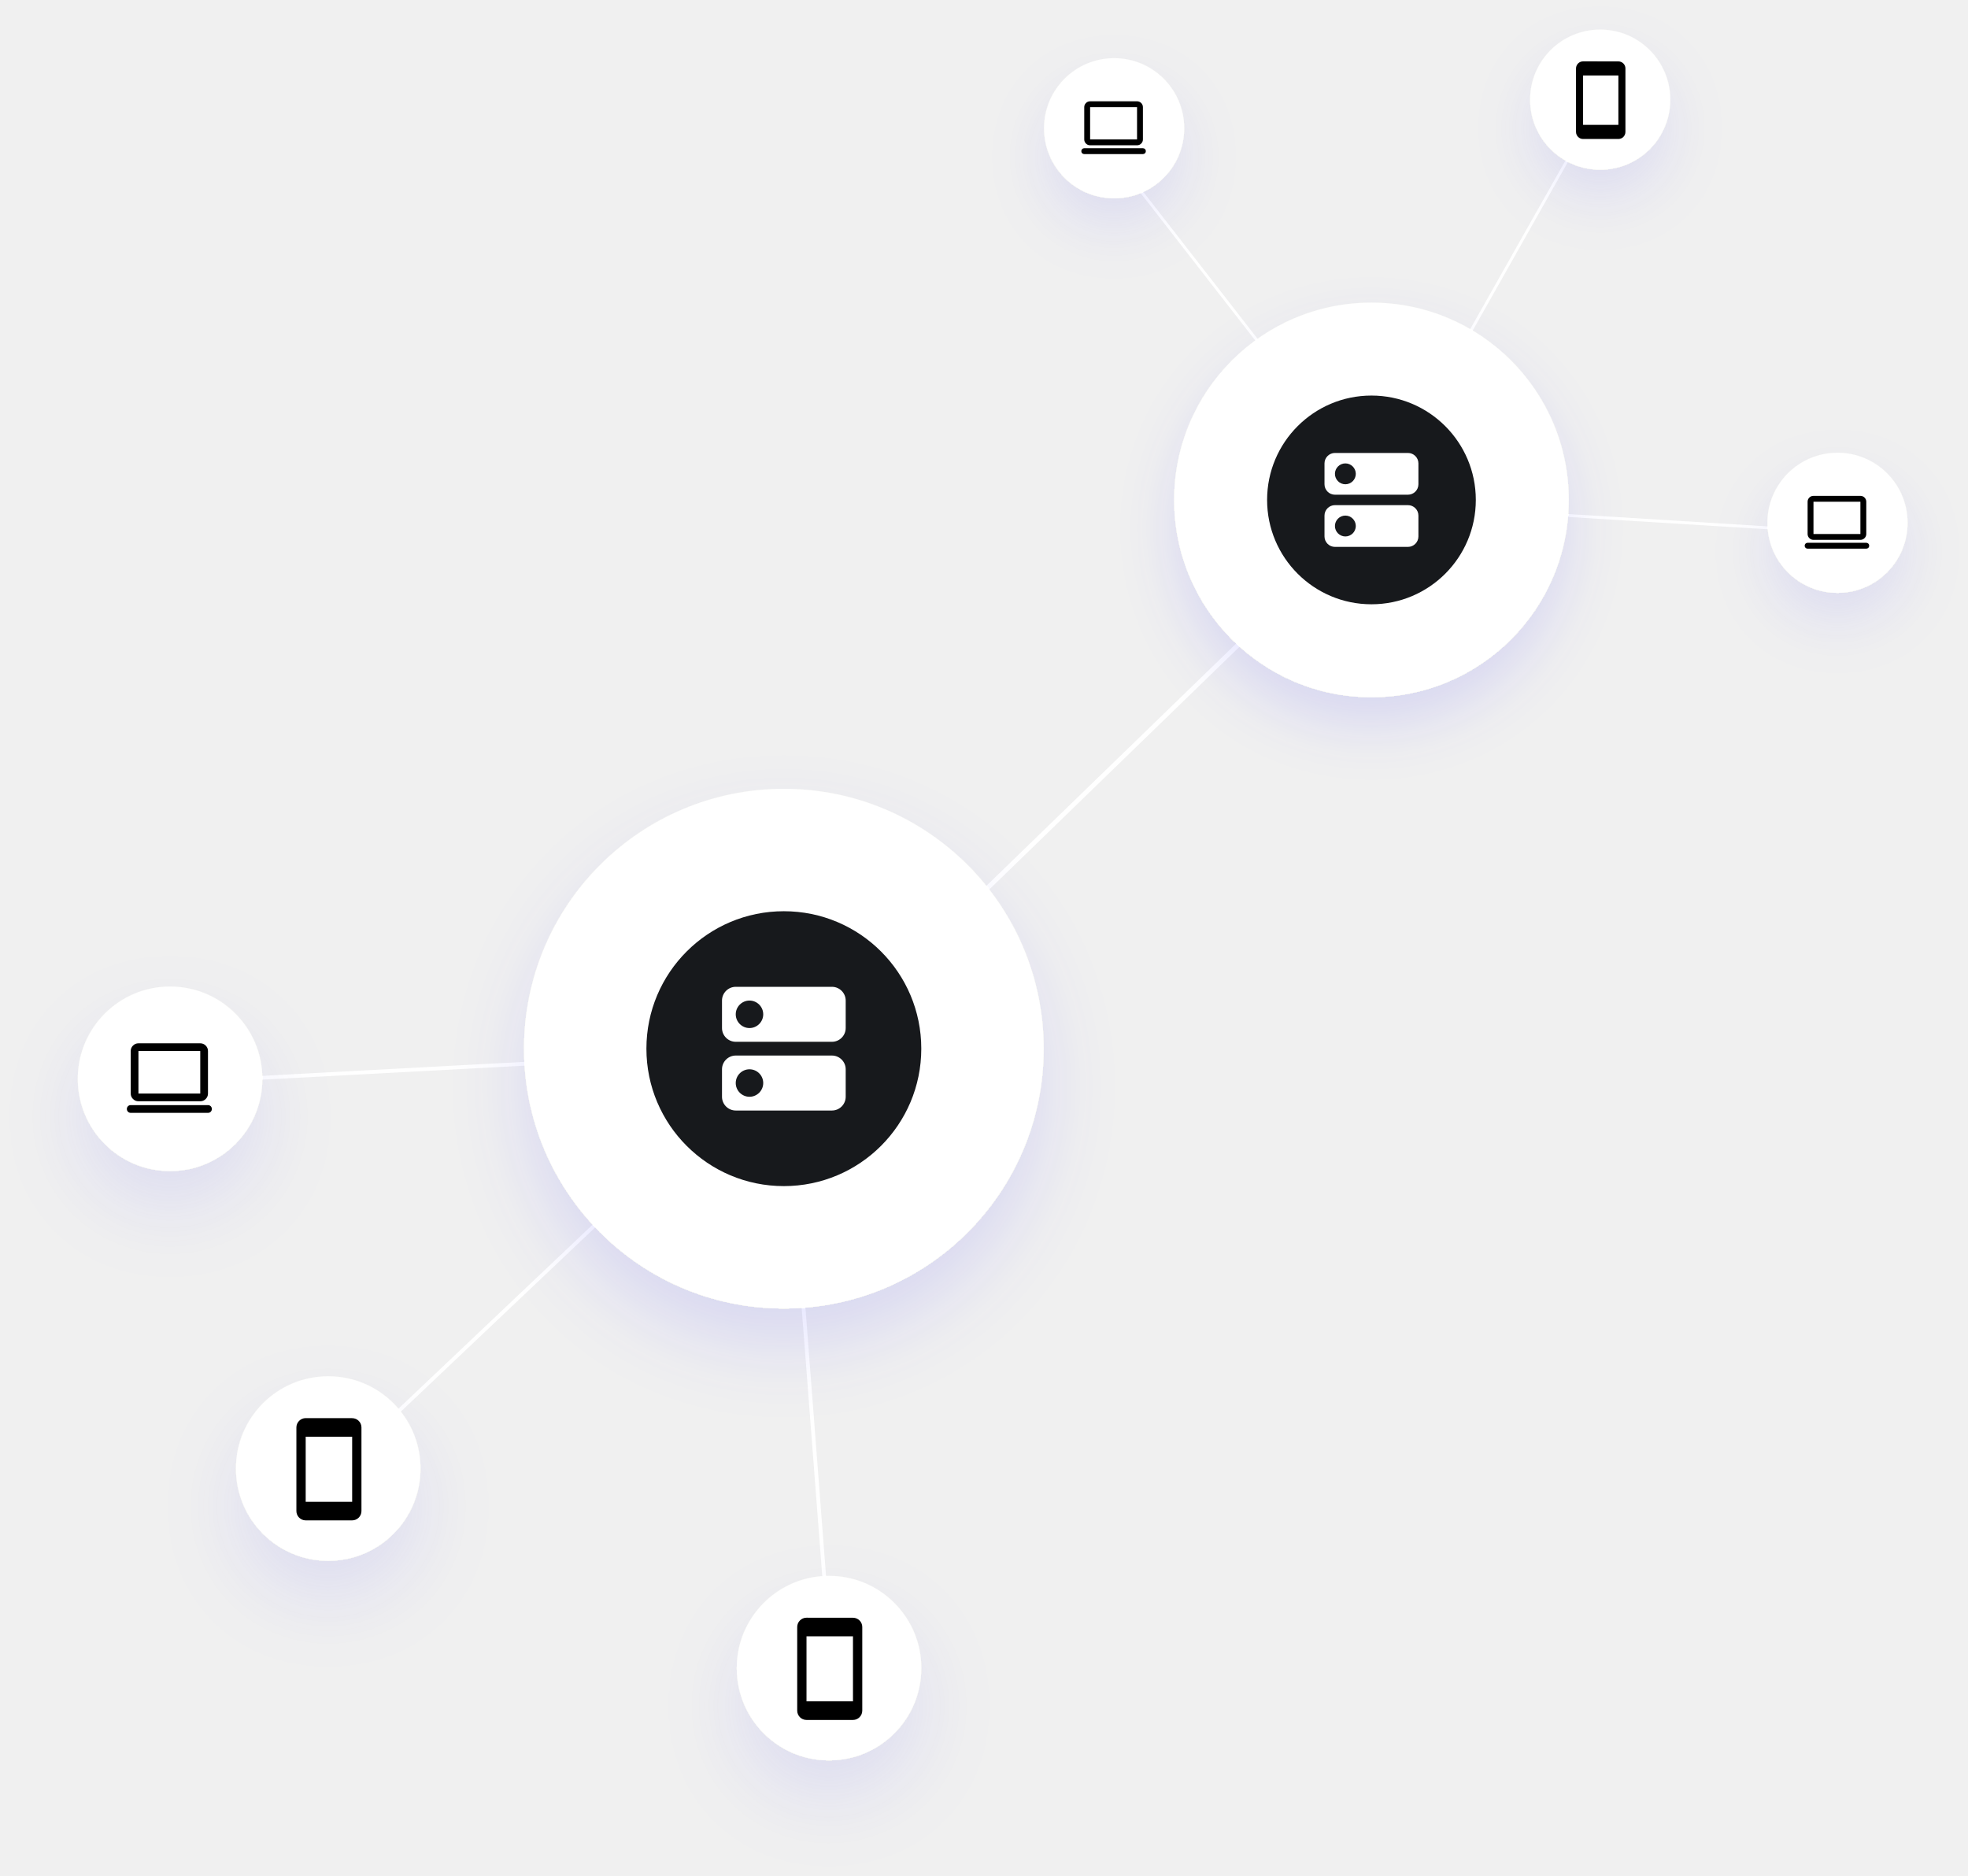
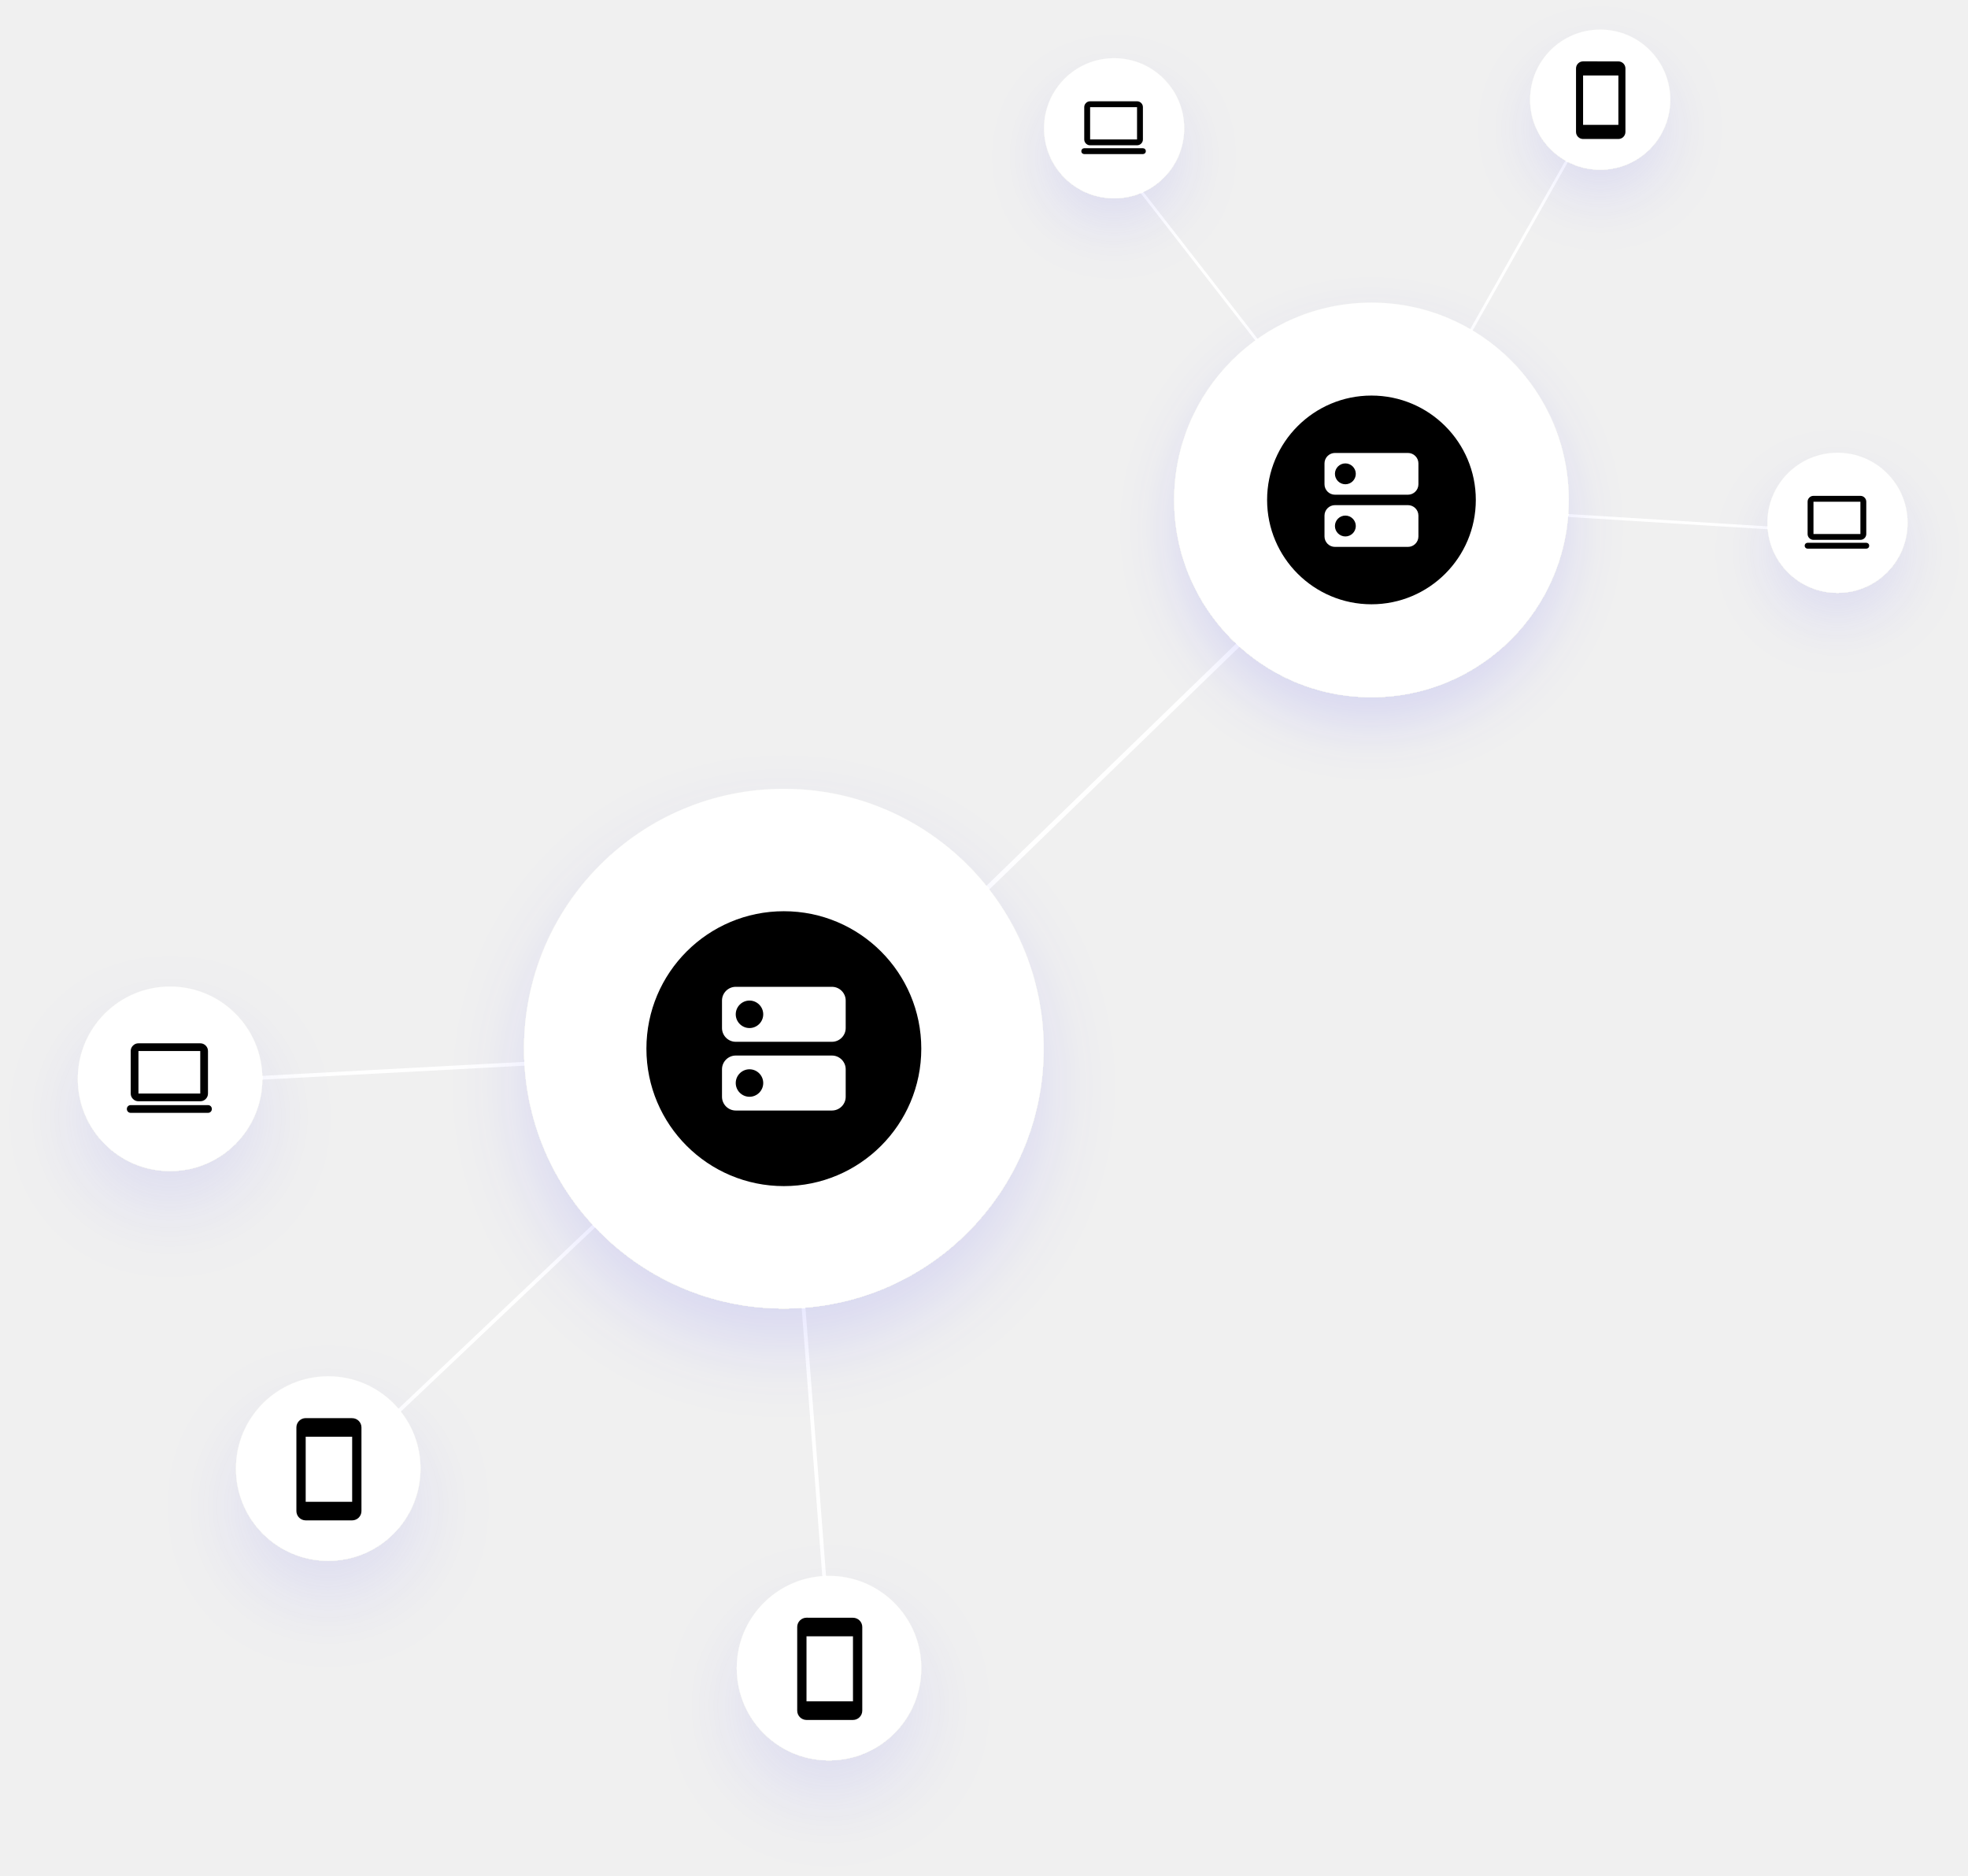
<svg xmlns="http://www.w3.org/2000/svg" width="340" height="324" viewBox="0 0 340 324" fill="none">
  <path d="M122.446 200.112L255.446 71.112" stroke="white" stroke-width="0.8" />
  <path d="M237.312 86.982L317.329 91.921" stroke="white" stroke-width="0.494" />
  <path d="M276.33 17.831L237.679 86.241" stroke="white" stroke-width="0.494" />
  <path d="M191.251 25.487L237.064 84.388" stroke="white" stroke-width="0.494" />
  <g filter="url(#filter0_d_929_15883)">
    <circle cx="317.453" cy="90.316" r="12.101" fill="white" />
  </g>
  <g clip-path="url(#clip0_929_15883)">
    <path d="M313.304 93.263C313.025 93.263 312.786 93.164 312.588 92.965C312.389 92.767 312.29 92.528 312.29 92.249V86.675C312.29 86.397 312.389 86.158 312.588 85.959C312.786 85.761 313.025 85.662 313.304 85.662H321.411C321.69 85.662 321.929 85.761 322.127 85.959C322.325 86.158 322.425 86.397 322.425 86.675V92.249C322.425 92.528 322.325 92.767 322.127 92.965C321.929 93.164 321.69 93.263 321.411 93.263H313.304ZM313.304 92.249H321.411V86.675H313.304V92.249ZM312.29 94.783C312.146 94.783 312.026 94.734 311.929 94.637C311.832 94.54 311.783 94.42 311.783 94.276C311.783 94.133 311.832 94.012 311.929 93.915C312.026 93.818 312.146 93.769 312.29 93.769H322.425C322.568 93.769 322.688 93.818 322.785 93.915C322.883 94.012 322.931 94.133 322.931 94.276C322.931 94.42 322.883 94.54 322.785 94.637C322.688 94.734 322.568 94.783 322.425 94.783H312.29ZM313.304 92.249V86.675V92.249Z" fill="black" />
  </g>
  <g filter="url(#filter1_d_929_15883)">
    <circle cx="192.482" cy="22.153" r="12.101" fill="white" />
  </g>
  <g clip-path="url(#clip1_929_15883)">
    <path d="M188.333 25.099C188.054 25.099 187.816 25 187.617 24.802C187.419 24.603 187.319 24.365 187.319 24.086V18.512C187.319 18.233 187.419 17.995 187.617 17.796C187.816 17.598 188.054 17.499 188.333 17.499H196.44C196.719 17.499 196.958 17.598 197.156 17.796C197.355 17.995 197.454 18.233 197.454 18.512V24.086C197.454 24.365 197.355 24.603 197.156 24.802C196.958 25 196.719 25.099 196.44 25.099H188.333ZM188.333 24.086H196.44V18.512H188.333V24.086ZM187.319 26.62C187.176 26.62 187.055 26.571 186.958 26.474C186.861 26.377 186.813 26.256 186.813 26.113C186.813 25.969 186.861 25.849 186.958 25.752C187.055 25.655 187.176 25.606 187.319 25.606H197.454C197.597 25.606 197.718 25.655 197.815 25.752C197.912 25.849 197.961 25.969 197.961 26.113C197.961 26.256 197.912 26.377 197.815 26.474C197.718 26.571 197.597 26.62 197.454 26.62H187.319ZM188.333 24.086V18.512V24.086Z" fill="black" />
  </g>
  <g filter="url(#filter2_d_929_15883)">
    <circle cx="276.456" cy="17.213" r="12.101" fill="white" />
  </g>
  <g clip-path="url(#clip2_929_15883)">
    <path d="M279.597 10.607L273.501 10.601C272.83 10.601 272.281 11.149 272.281 11.82V22.793C272.281 23.464 272.83 24.013 273.501 24.013H279.597C280.268 24.013 280.816 23.464 280.816 22.793V11.82C280.816 11.149 280.268 10.607 279.597 10.607ZM279.597 21.574H273.501V13.039H279.597V21.574Z" fill="black" />
  </g>
  <g filter="url(#filter3_d_929_15883)">
    <circle cx="236.939" cy="86.364" r="34.082" fill="white" />
  </g>
-   <circle cx="236.939" cy="86.364" r="18.029" fill="#17191C" />
+   <circle cx="236.939" cy="86.364" r="18.029" fill="#000000" />
  <g clip-path="url(#clip3_929_15883)">
    <path d="M243.249 87.266H230.629C229.637 87.266 228.826 88.077 228.826 89.069V92.674C228.826 93.666 229.637 94.477 230.629 94.477H243.249C244.24 94.477 245.052 93.666 245.052 92.674V89.069C245.052 88.077 244.24 87.266 243.249 87.266ZM232.432 92.674C231.44 92.674 230.629 91.863 230.629 90.871C230.629 89.88 231.44 89.069 232.432 89.069C233.423 89.069 234.234 89.88 234.234 90.871C234.234 91.863 233.423 92.674 232.432 92.674ZM243.249 78.251H230.629C229.637 78.251 228.826 79.063 228.826 80.054V83.66C228.826 84.652 229.637 85.463 230.629 85.463H243.249C244.24 85.463 245.052 84.652 245.052 83.66V80.054C245.052 79.063 244.24 78.251 243.249 78.251ZM232.432 83.66C231.44 83.66 230.629 82.849 230.629 81.857C230.629 80.865 231.44 80.054 232.432 80.054C233.423 80.054 234.234 80.865 234.234 81.857C234.234 82.849 233.423 83.66 232.432 83.66Z" fill="white" />
  </g>
  <path d="M29.712 187.017L136.399 181.325" stroke="white" stroke-width="0.651" />
  <path d="M57.194 254.835L134.77 181.325" stroke="white" stroke-width="0.651" />
  <path d="M143.718 289.638L135.586 183.764" stroke="white" stroke-width="0.651" />
  <g filter="url(#filter4_d_929_15883)">
    <circle cx="29.384" cy="186.367" r="15.938" fill="white" />
  </g>
  <g clip-path="url(#clip4_929_15883)">
    <path d="M23.919 190.248C23.552 190.248 23.238 190.117 22.977 189.856C22.715 189.594 22.584 189.28 22.584 188.913V181.572C22.584 181.205 22.715 180.89 22.977 180.629C23.238 180.368 23.552 180.237 23.919 180.237H34.597C34.964 180.237 35.279 180.368 35.54 180.629C35.801 180.89 35.932 181.205 35.932 181.572V188.913C35.932 189.28 35.801 189.594 35.54 189.856C35.279 190.117 34.964 190.248 34.597 190.248H23.919ZM23.919 188.913H34.597V181.572H23.919V188.913ZM22.584 192.25C22.395 192.25 22.237 192.186 22.109 192.058C21.981 191.93 21.917 191.772 21.917 191.582C21.917 191.393 21.981 191.235 22.109 191.107C22.237 190.979 22.395 190.915 22.584 190.915H35.932C36.121 190.915 36.279 190.979 36.407 191.107C36.535 191.235 36.599 191.393 36.599 191.582C36.599 191.772 36.535 191.93 36.407 192.058C36.279 192.186 36.121 192.25 35.932 192.25H22.584ZM23.919 188.913V181.572V188.913Z" fill="black" />
  </g>
  <g filter="url(#filter5_d_929_15883)">
    <circle cx="135.422" cy="181.162" r="44.886" fill="white" />
  </g>
-   <circle cx="135.421" cy="181.162" r="23.744" fill="#17191C" />
+   <circle cx="135.421" cy="181.162" r="23.744" fill="#000000" />
  <g clip-path="url(#clip5_929_15883)">
    <path d="M143.731 182.35H127.11C125.804 182.35 124.736 183.418 124.736 184.724V189.473C124.736 190.779 125.804 191.847 127.11 191.847H143.731C145.037 191.847 146.106 190.779 146.106 189.473V184.724C146.106 183.418 145.037 182.35 143.731 182.35ZM129.485 189.473C128.179 189.473 127.11 188.404 127.11 187.098C127.11 185.792 128.179 184.724 129.485 184.724C130.791 184.724 131.859 185.792 131.859 187.098C131.859 188.404 130.791 189.473 129.485 189.473ZM143.731 170.477H127.11C125.804 170.477 124.736 171.546 124.736 172.852V177.601C124.736 178.907 125.804 179.975 127.11 179.975H143.731C145.037 179.975 146.106 178.907 146.106 177.601V172.852C146.106 171.546 145.037 170.477 143.731 170.477ZM129.485 177.601C128.179 177.601 127.11 176.532 127.11 175.226C127.11 173.92 128.179 172.852 129.485 172.852C130.791 172.852 131.859 173.92 131.859 175.226C131.859 176.532 130.791 177.601 129.485 177.601Z" fill="white" />
  </g>
  <g filter="url(#filter6_d_929_15883)">
    <circle cx="56.705" cy="253.696" r="15.938" fill="white" />
  </g>
  <g clip-path="url(#clip6_929_15883)">
    <path d="M60.841 244.995L52.812 244.987C51.929 244.987 51.206 245.71 51.206 246.593V261.045C51.206 261.928 51.929 262.651 52.812 262.651H60.841C61.724 262.651 62.447 261.928 62.447 261.045V246.593C62.447 245.71 61.724 244.995 60.841 244.995ZM60.841 259.439H52.812V248.199H60.841V259.439Z" fill="black" />
  </g>
  <g filter="url(#filter7_d_929_15883)">
    <circle cx="143.227" cy="288.174" r="15.938" fill="white" />
  </g>
  <g clip-path="url(#clip7_929_15883)">
    <path d="M147.364 279.474L139.335 279.466C138.452 279.466 137.729 280.188 137.729 281.071V295.524C137.729 296.407 138.452 297.13 139.335 297.13H147.364C148.247 297.13 148.97 296.407 148.97 295.524V281.071C148.97 280.188 148.247 279.474 147.364 279.474ZM147.364 293.918H139.335V282.677H147.364V293.918Z" fill="black" />
  </g>
  <defs>
    <filter id="filter0_d_929_15883" x="295.473" y="73.275" width="43.96" height="43.96" filterUnits="userSpaceOnUse" color-interpolation-filters="sRGB">
      <feFlood flood-opacity="0" result="BackgroundImageFix" />
      <feColorMatrix in="SourceAlpha" type="matrix" values="0 0 0 0 0 0 0 0 0 0 0 0 0 0 0 0 0 0 127 0" result="hardAlpha" />
      <feOffset dy="4.939" />
      <feGaussianBlur stdDeviation="4.939" />
      <feComposite in2="hardAlpha" operator="out" />
      <feColorMatrix type="matrix" values="0 0 0 0 0.329 0 0 0 0 0.322 0 0 0 0 0.965 0 0 0 0.12 0" />
      <feBlend mode="normal" in2="BackgroundImageFix" result="effect1_dropShadow_929_15883" />
      <feBlend mode="normal" in="SourceGraphic" in2="effect1_dropShadow_929_15883" result="shape" />
    </filter>
    <filter id="filter1_d_929_15883" x="170.502" y="5.112" width="43.96" height="43.96" filterUnits="userSpaceOnUse" color-interpolation-filters="sRGB">
      <feFlood flood-opacity="0" result="BackgroundImageFix" />
      <feColorMatrix in="SourceAlpha" type="matrix" values="0 0 0 0 0 0 0 0 0 0 0 0 0 0 0 0 0 0 127 0" result="hardAlpha" />
      <feOffset dy="4.939" />
      <feGaussianBlur stdDeviation="4.939" />
      <feComposite in2="hardAlpha" operator="out" />
      <feColorMatrix type="matrix" values="0 0 0 0 0.329 0 0 0 0 0.322 0 0 0 0 0.965 0 0 0 0.12 0" />
      <feBlend mode="normal" in2="BackgroundImageFix" result="effect1_dropShadow_929_15883" />
      <feBlend mode="normal" in="SourceGraphic" in2="effect1_dropShadow_929_15883" result="shape" />
    </filter>
    <filter id="filter2_d_929_15883" x="254.476" y="0.172" width="43.96" height="43.96" filterUnits="userSpaceOnUse" color-interpolation-filters="sRGB">
      <feFlood flood-opacity="0" result="BackgroundImageFix" />
      <feColorMatrix in="SourceAlpha" type="matrix" values="0 0 0 0 0 0 0 0 0 0 0 0 0 0 0 0 0 0 127 0" result="hardAlpha" />
      <feOffset dy="4.939" />
      <feGaussianBlur stdDeviation="4.939" />
      <feComposite in2="hardAlpha" operator="out" />
      <feColorMatrix type="matrix" values="0 0 0 0 0.329 0 0 0 0 0.322 0 0 0 0 0.965 0 0 0 0.12 0" />
      <feBlend mode="normal" in2="BackgroundImageFix" result="effect1_dropShadow_929_15883" />
      <feBlend mode="normal" in="SourceGraphic" in2="effect1_dropShadow_929_15883" result="shape" />
    </filter>
    <filter id="filter3_d_929_15883" x="192.979" y="47.343" width="87.921" height="87.921" filterUnits="userSpaceOnUse" color-interpolation-filters="sRGB">
      <feFlood flood-opacity="0" result="BackgroundImageFix" />
      <feColorMatrix in="SourceAlpha" type="matrix" values="0 0 0 0 0 0 0 0 0 0 0 0 0 0 0 0 0 0 127 0" result="hardAlpha" />
      <feOffset dy="4.939" />
      <feGaussianBlur stdDeviation="4.939" />
      <feComposite in2="hardAlpha" operator="out" />
      <feColorMatrix type="matrix" values="0 0 0 0 0.167 0 0 0 0 0.15 0 0 0 0 1 0 0 0 0.12 0" />
      <feBlend mode="normal" in2="BackgroundImageFix" result="effect1_dropShadow_929_15883" />
      <feBlend mode="normal" in="SourceGraphic" in2="effect1_dropShadow_929_15883" result="shape" />
    </filter>
    <filter id="filter4_d_929_15883" x="0.435" y="163.923" width="57.897" height="57.897" filterUnits="userSpaceOnUse" color-interpolation-filters="sRGB">
      <feFlood flood-opacity="0" result="BackgroundImageFix" />
      <feColorMatrix in="SourceAlpha" type="matrix" values="0 0 0 0 0 0 0 0 0 0 0 0 0 0 0 0 0 0 127 0" result="hardAlpha" />
      <feOffset dy="6.505" />
      <feGaussianBlur stdDeviation="6.505" />
      <feComposite in2="hardAlpha" operator="out" />
      <feColorMatrix type="matrix" values="0 0 0 0 0.329 0 0 0 0 0.322 0 0 0 0 0.965 0 0 0 0.12 0" />
      <feBlend mode="normal" in2="BackgroundImageFix" result="effect1_dropShadow_929_15883" />
      <feBlend mode="normal" in="SourceGraphic" in2="effect1_dropShadow_929_15883" result="shape" />
    </filter>
    <filter id="filter5_d_929_15883" x="77.525" y="129.771" width="115.794" height="115.794" filterUnits="userSpaceOnUse" color-interpolation-filters="sRGB">
      <feFlood flood-opacity="0" result="BackgroundImageFix" />
      <feColorMatrix in="SourceAlpha" type="matrix" values="0 0 0 0 0 0 0 0 0 0 0 0 0 0 0 0 0 0 127 0" result="hardAlpha" />
      <feOffset dy="6.505" />
      <feGaussianBlur stdDeviation="6.505" />
      <feComposite in2="hardAlpha" operator="out" />
      <feColorMatrix type="matrix" values="0 0 0 0 0.167 0 0 0 0 0.15 0 0 0 0 1 0 0 0 0.12 0" />
      <feBlend mode="normal" in2="BackgroundImageFix" result="effect1_dropShadow_929_15883" />
      <feBlend mode="normal" in="SourceGraphic" in2="effect1_dropShadow_929_15883" result="shape" />
    </filter>
    <filter id="filter6_d_929_15883" x="27.756" y="231.253" width="57.897" height="57.897" filterUnits="userSpaceOnUse" color-interpolation-filters="sRGB">
      <feFlood flood-opacity="0" result="BackgroundImageFix" />
      <feColorMatrix in="SourceAlpha" type="matrix" values="0 0 0 0 0 0 0 0 0 0 0 0 0 0 0 0 0 0 127 0" result="hardAlpha" />
      <feOffset dy="6.505" />
      <feGaussianBlur stdDeviation="6.505" />
      <feComposite in2="hardAlpha" operator="out" />
      <feColorMatrix type="matrix" values="0 0 0 0 0.329 0 0 0 0 0.322 0 0 0 0 0.965 0 0 0 0.12 0" />
      <feBlend mode="normal" in2="BackgroundImageFix" result="effect1_dropShadow_929_15883" />
      <feBlend mode="normal" in="SourceGraphic" in2="effect1_dropShadow_929_15883" result="shape" />
    </filter>
    <filter id="filter7_d_929_15883" x="114.279" y="265.731" width="57.897" height="57.897" filterUnits="userSpaceOnUse" color-interpolation-filters="sRGB">
      <feFlood flood-opacity="0" result="BackgroundImageFix" />
      <feColorMatrix in="SourceAlpha" type="matrix" values="0 0 0 0 0 0 0 0 0 0 0 0 0 0 0 0 0 0 127 0" result="hardAlpha" />
      <feOffset dy="6.505" />
      <feGaussianBlur stdDeviation="6.505" />
      <feComposite in2="hardAlpha" operator="out" />
      <feColorMatrix type="matrix" values="0 0 0 0 0.329 0 0 0 0 0.322 0 0 0 0 0.965 0 0 0 0.12 0" />
      <feBlend mode="normal" in2="BackgroundImageFix" result="effect1_dropShadow_929_15883" />
      <feBlend mode="normal" in="SourceGraphic" in2="effect1_dropShadow_929_15883" result="shape" />
    </filter>
    <clipPath id="clip0_929_15883">
      <rect width="12.162" height="12.162" fill="white" transform="translate(311.277 84.1416)" />
    </clipPath>
    <clipPath id="clip1_929_15883">
      <rect width="12.162" height="12.162" fill="white" transform="translate(186.306 15.9784)" />
    </clipPath>
    <clipPath id="clip2_929_15883">
      <rect width="14.631" height="14.631" fill="white" transform="translate(269.233 9.99116)" />
    </clipPath>
    <clipPath id="clip3_929_15883">
      <rect width="21.634" height="21.634" fill="white" transform="translate(226.122 75.5471)" />
    </clipPath>
    <clipPath id="clip4_929_15883">
      <rect width="16.017" height="16.017" fill="white" transform="translate(21.2495 178.235)" />
    </clipPath>
    <clipPath id="clip5_929_15883">
      <rect width="28.493" height="28.493" fill="white" transform="translate(121.174 166.916)" />
    </clipPath>
    <clipPath id="clip6_929_15883">
      <rect width="19.27" height="19.27" fill="white" transform="translate(47.1915 244.184)" />
    </clipPath>
    <clipPath id="clip7_929_15883">
      <rect width="19.27" height="19.27" fill="white" transform="translate(133.714 278.663)" />
    </clipPath>
  </defs>
</svg>
